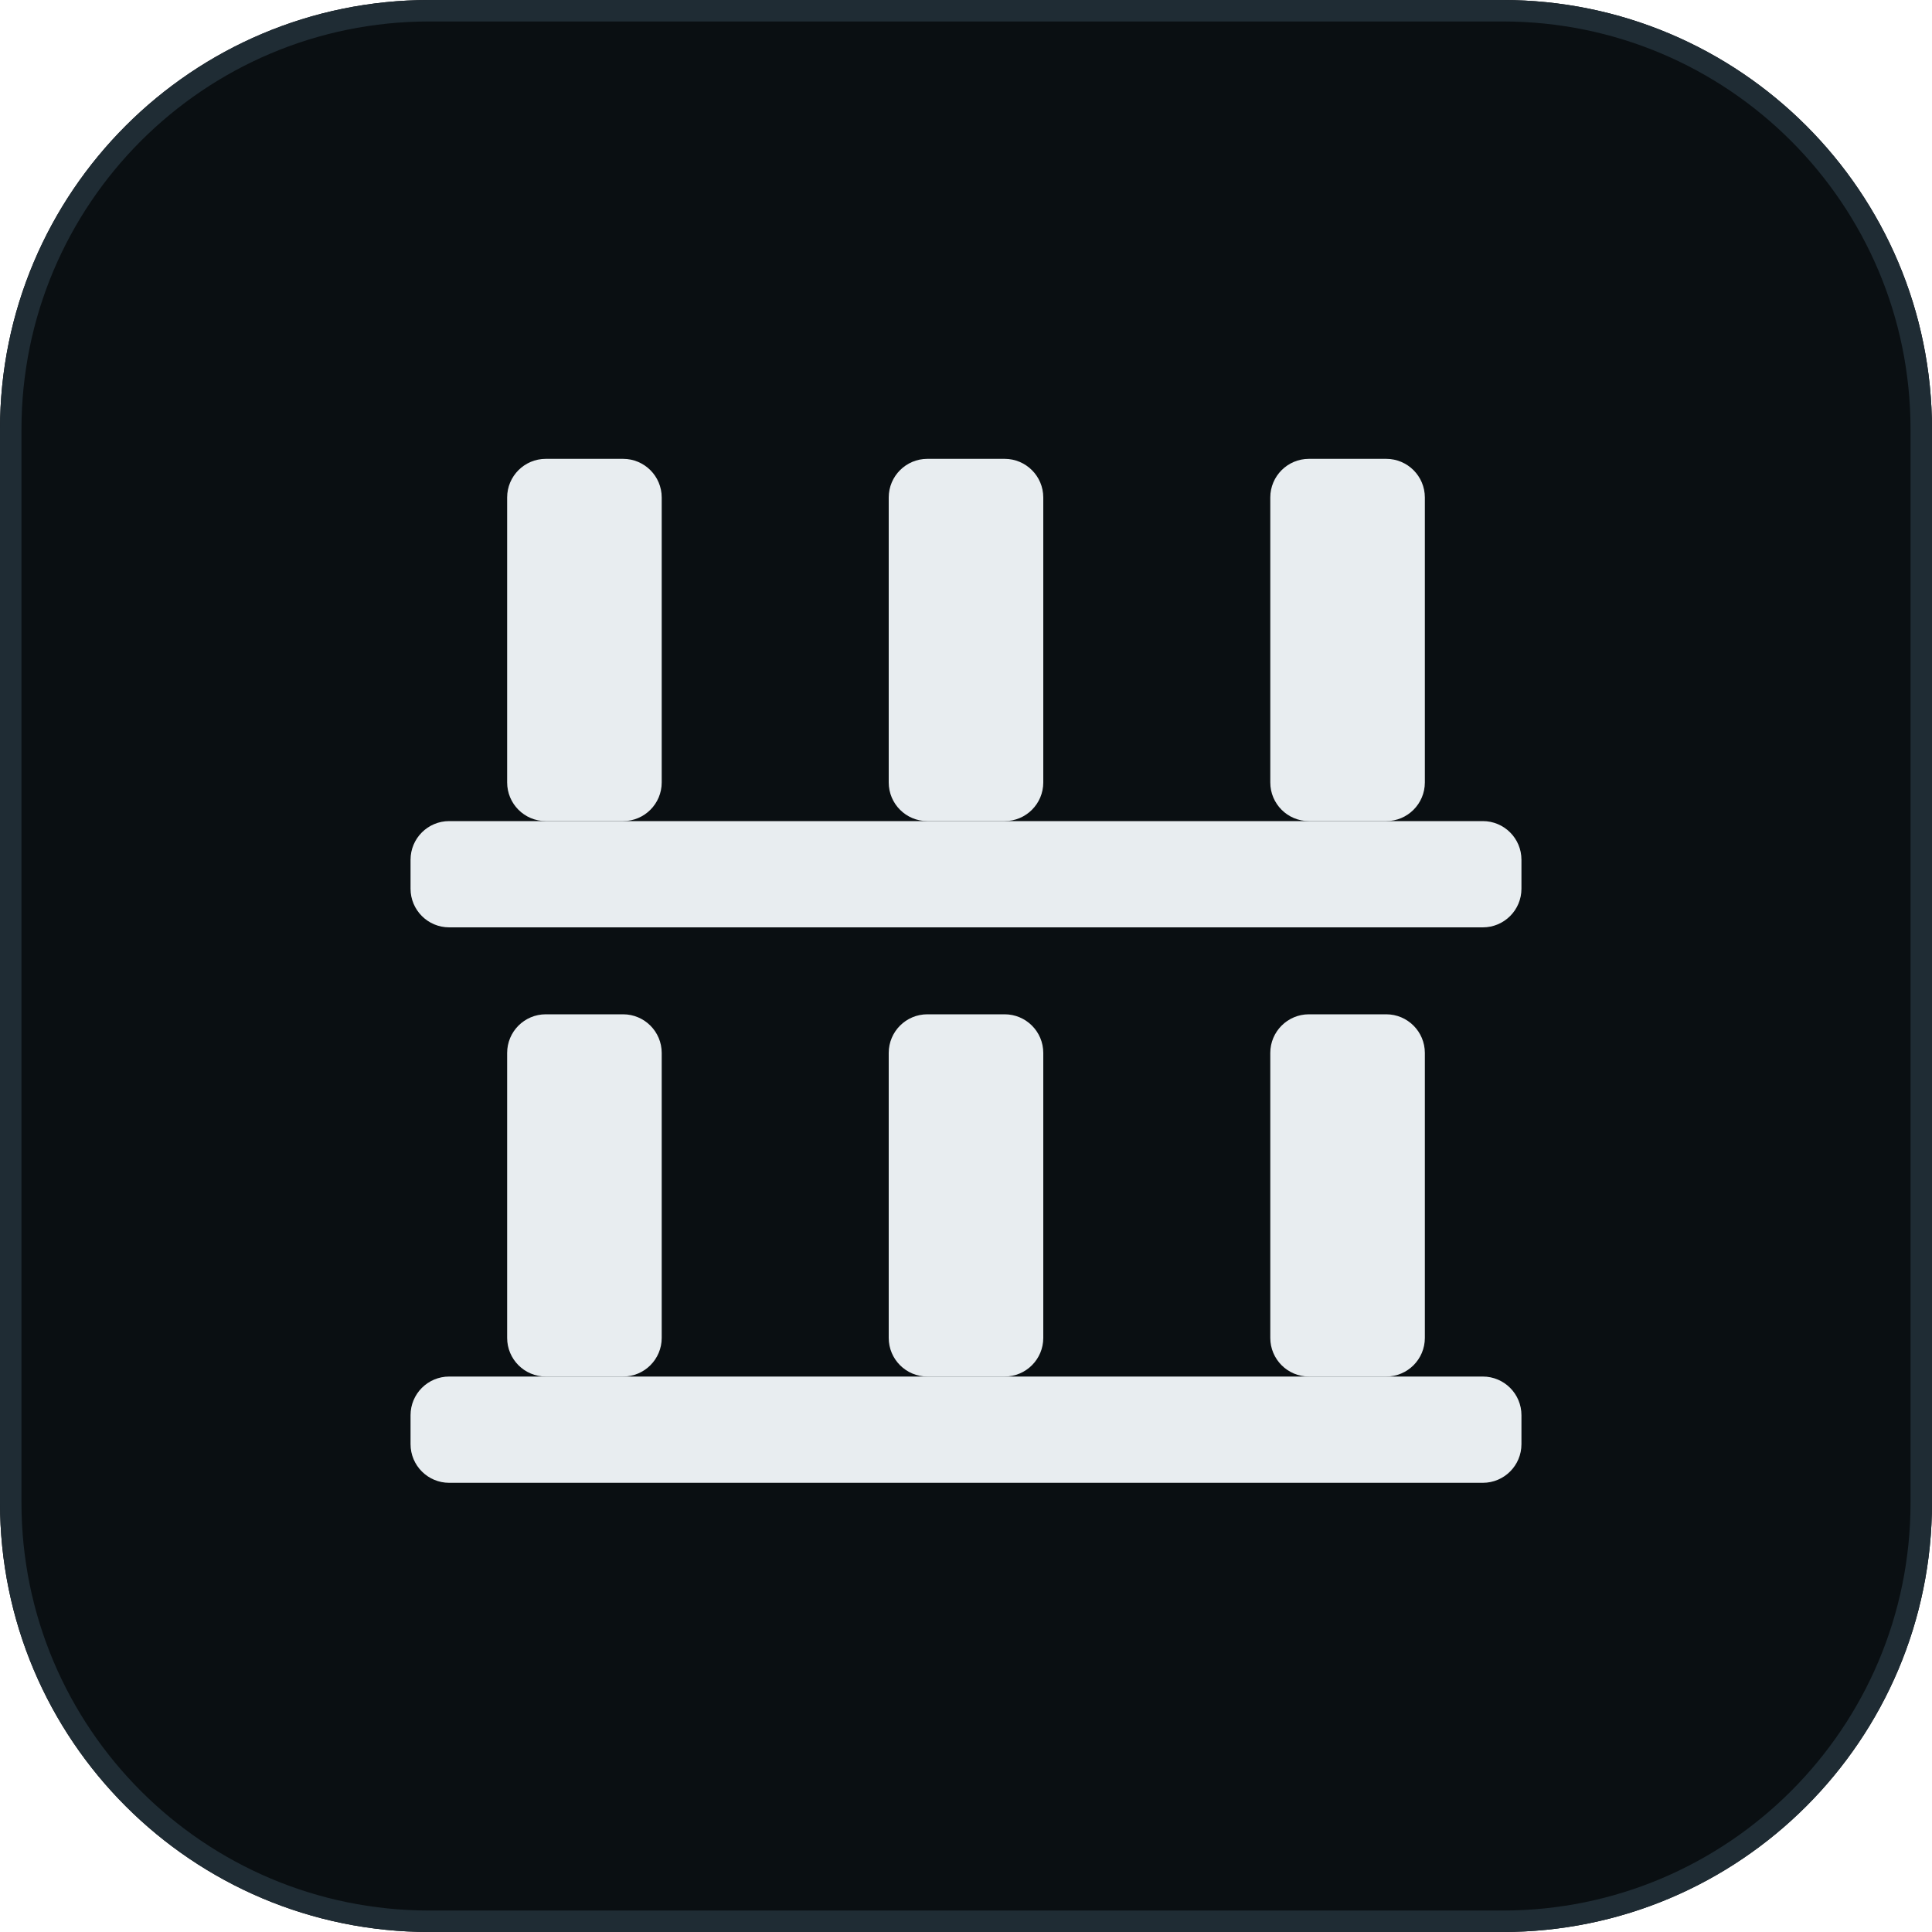
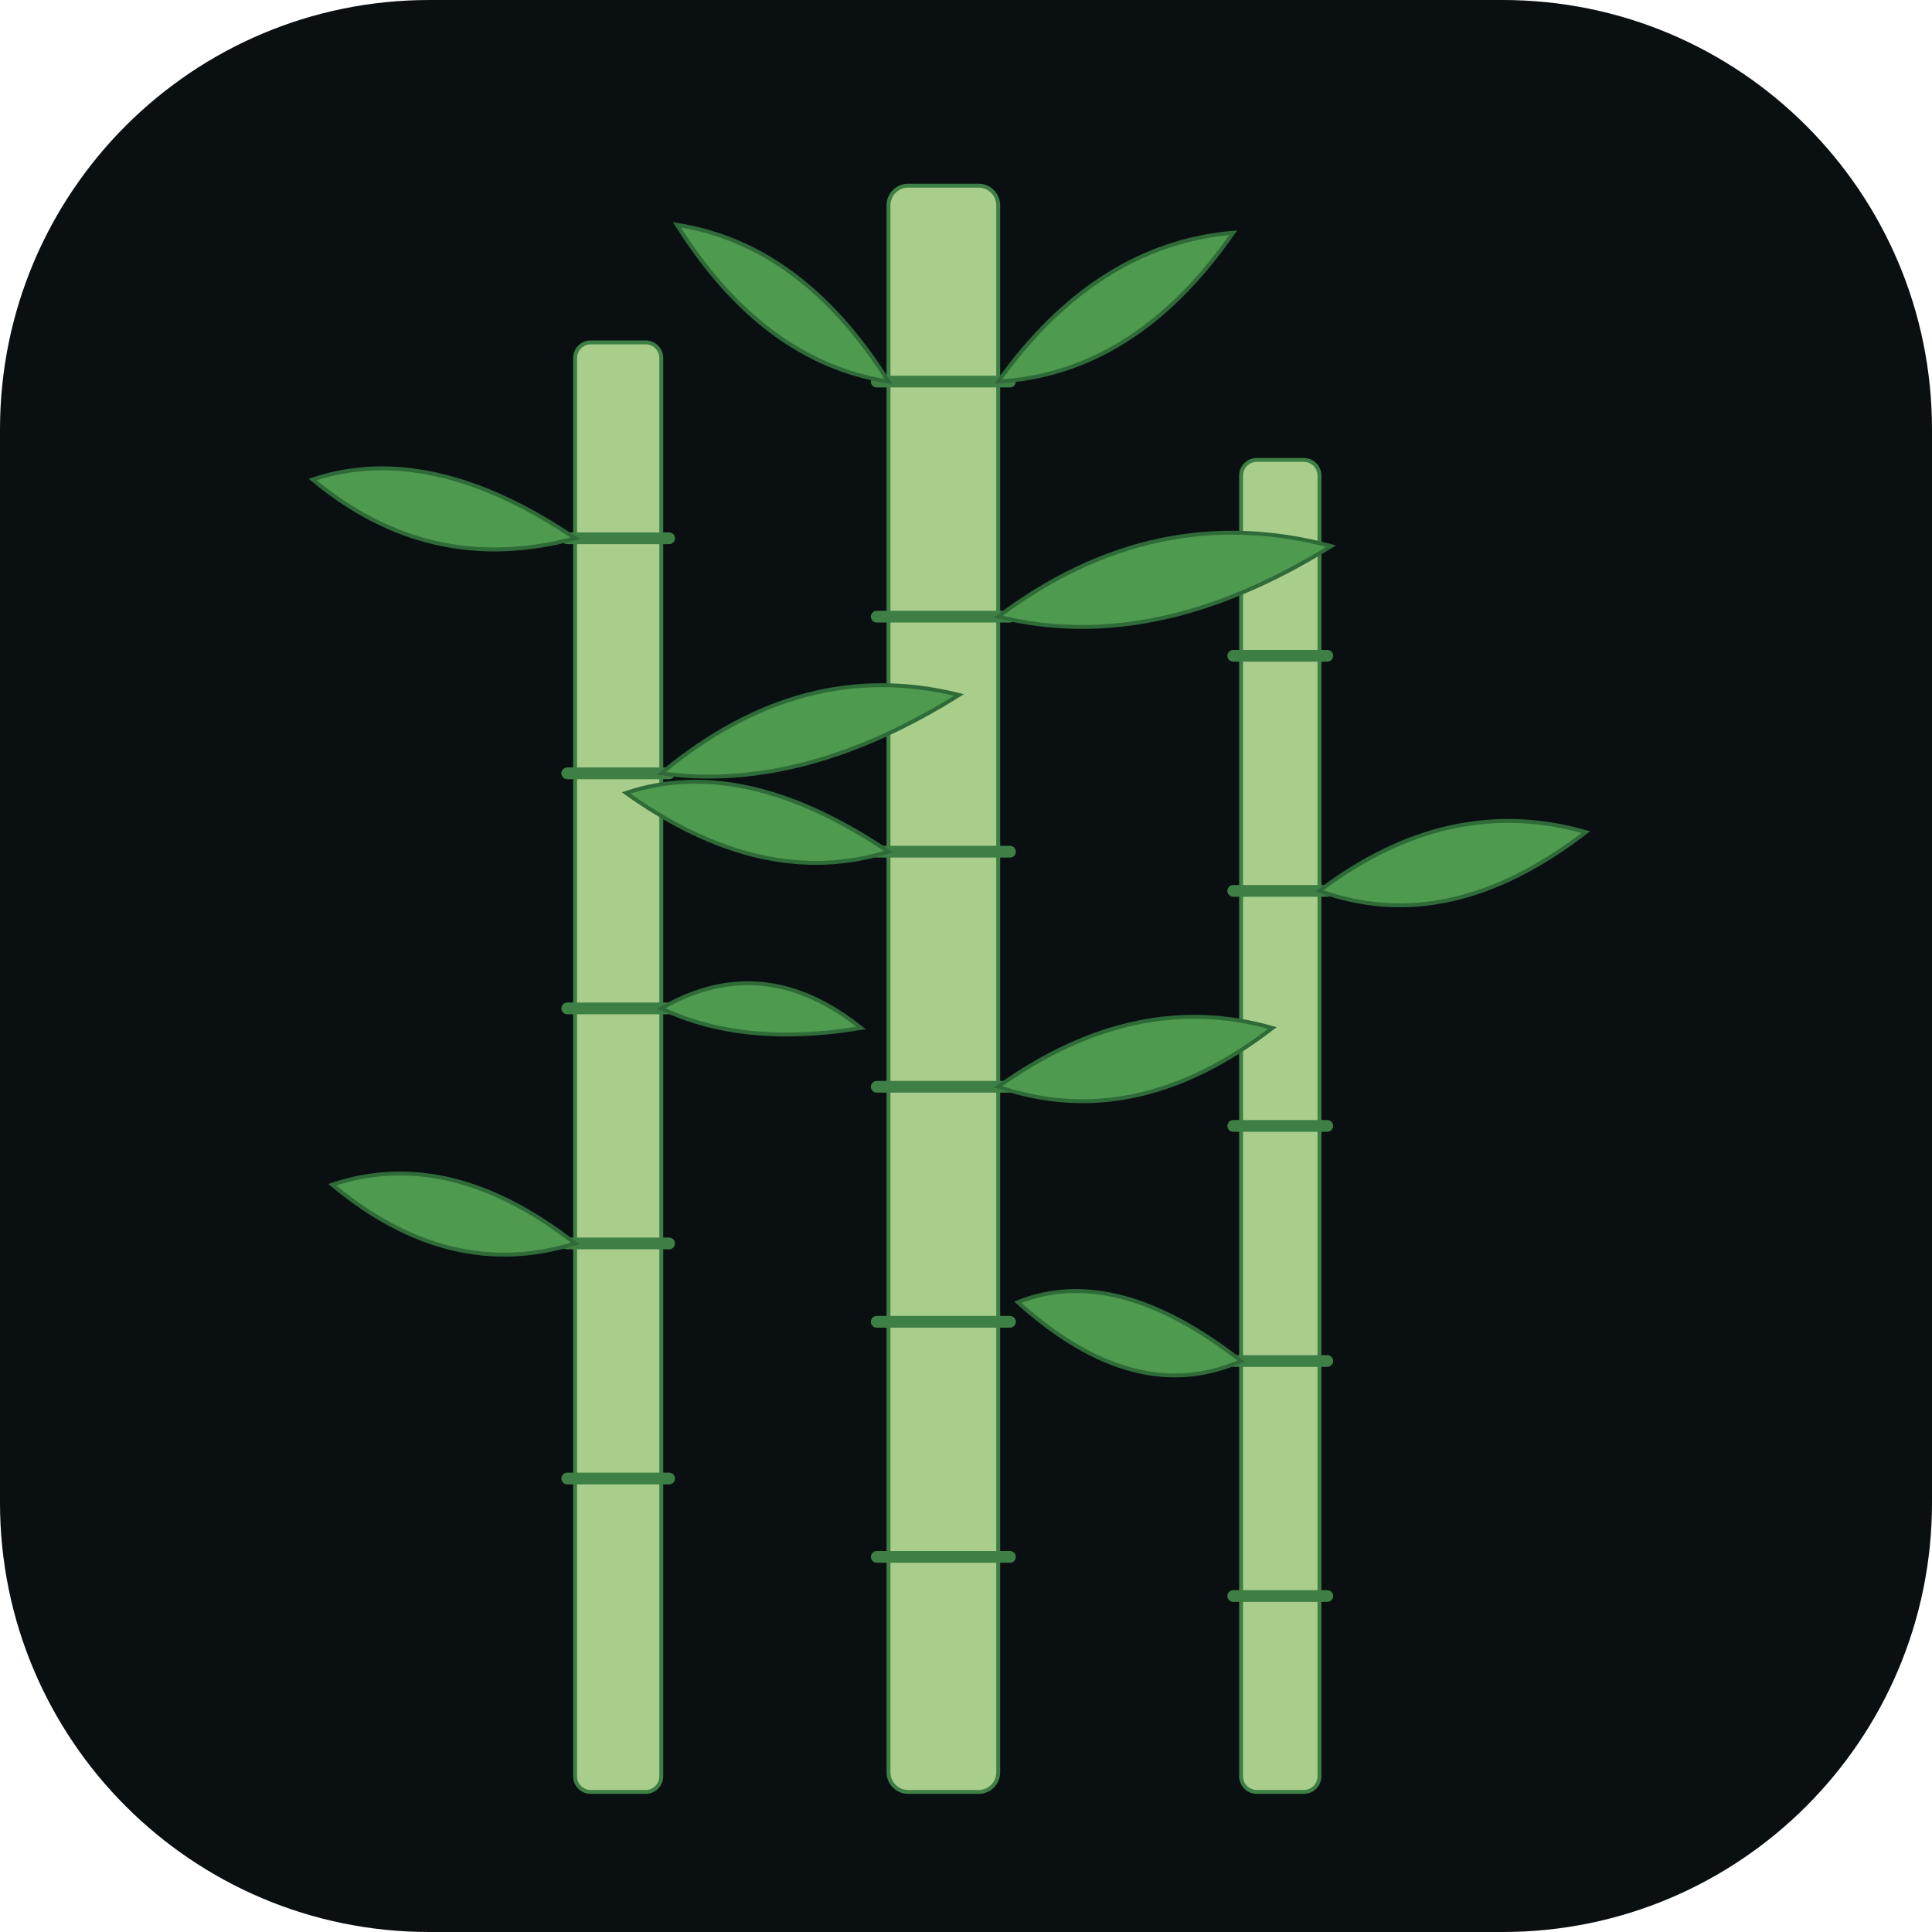
<svg xmlns="http://www.w3.org/2000/svg" width="180" height="180" viewBox="0 0 180 180" fill="none">
  <rect width="180" height="180" rx="40" fill="#0A0F12" />
-   <rect x="1" y="1" width="178" height="178" rx="39" stroke="#1F2C34" stroke-width="2" />
-   <g fill="#E8EDF0" transform="translate(18, 18) scale(4.5)">
-     <rect x="6.5" y="5.5" width="3.2" height="7.5" rx="0.8" />
-     <rect x="14.4" y="5.5" width="3.2" height="7.5" rx="0.8" />
-     <rect x="22.3" y="5.5" width="3.2" height="7.5" rx="0.8" />
-     <rect x="4.5" y="13" width="23" height="2.2" rx="0.8" />
-     <rect x="6.5" y="17" width="3.2" height="7.5" rx="0.8" />
-     <rect x="14.4" y="17" width="3.2" height="7.5" rx="0.8" />
-     <rect x="22.3" y="17" width="3.2" height="7.5" rx="0.8" />
-     <rect x="4.5" y="24.5" width="23" height="2.2" rx="0.8" />
+   <g transform="translate(20, 10) scale(0.365)">
+     <g fill="#A9CE8B" stroke="#3E7F45" stroke-width="1">
+       <rect x="92" y="60" width="22" height="370" rx="4" />
+       <rect x="172" y="20" width="28" height="410" rx="5" />
+       <rect x="262" y="90" width="20" height="340" rx="4" />
+     </g>
+     <g stroke="#3E7F45" stroke-width="3" stroke-linecap="round">
+       <path d="M90 110h26M90 170h26M90 230h26M90 290h26M90 350h26" />
+       <path d="M169 70h34M169 130h34M169 190h34M169 250h34M169 310h34M169 370h34" />
+       <path d="M260 140h24M260 200h24M260 260h24M260 320h24M260 380h24" />
+     </g>
+     <g fill="#4E9A4E" stroke="#2F6B38" stroke-width="1">
+       <path d="M114 170 Q150 140 190 150 Q150 175 114 170Z" />
+       <path d="M114 230 Q140 215 165 235 Q135 240 114 230Z" />
+       <path d="M92 110 Q55 85 25 95 Q55 120 92 110Z" />
+       <path d="M92 290 Q60 265 30 275 Q60 300 92 290Z" />
+       <path d="M200 130 Q240 100 285 112 Q240 140 200 130Z" />
+       <path d="M200 250 Q235 225 270 235 Q235 262 200 250Z" />
+       <path d="M172 190 Q135 165 105 175 Q140 200 172 190Z" />
+       <path d="M282 200 Q315 175 350 185 Q315 212 282 200Z" />
+       <path d="M262 320 Q230 295 205 305 Q235 332 262 320Z" />
+       <path d="M172 70 Q150 35 118 30 Q140 65 172 70Z" />
+       <path d="M200 70 Q225 35 260 32 Q235 68 200 70Z" />
+     </g>
  </g>
</svg>
